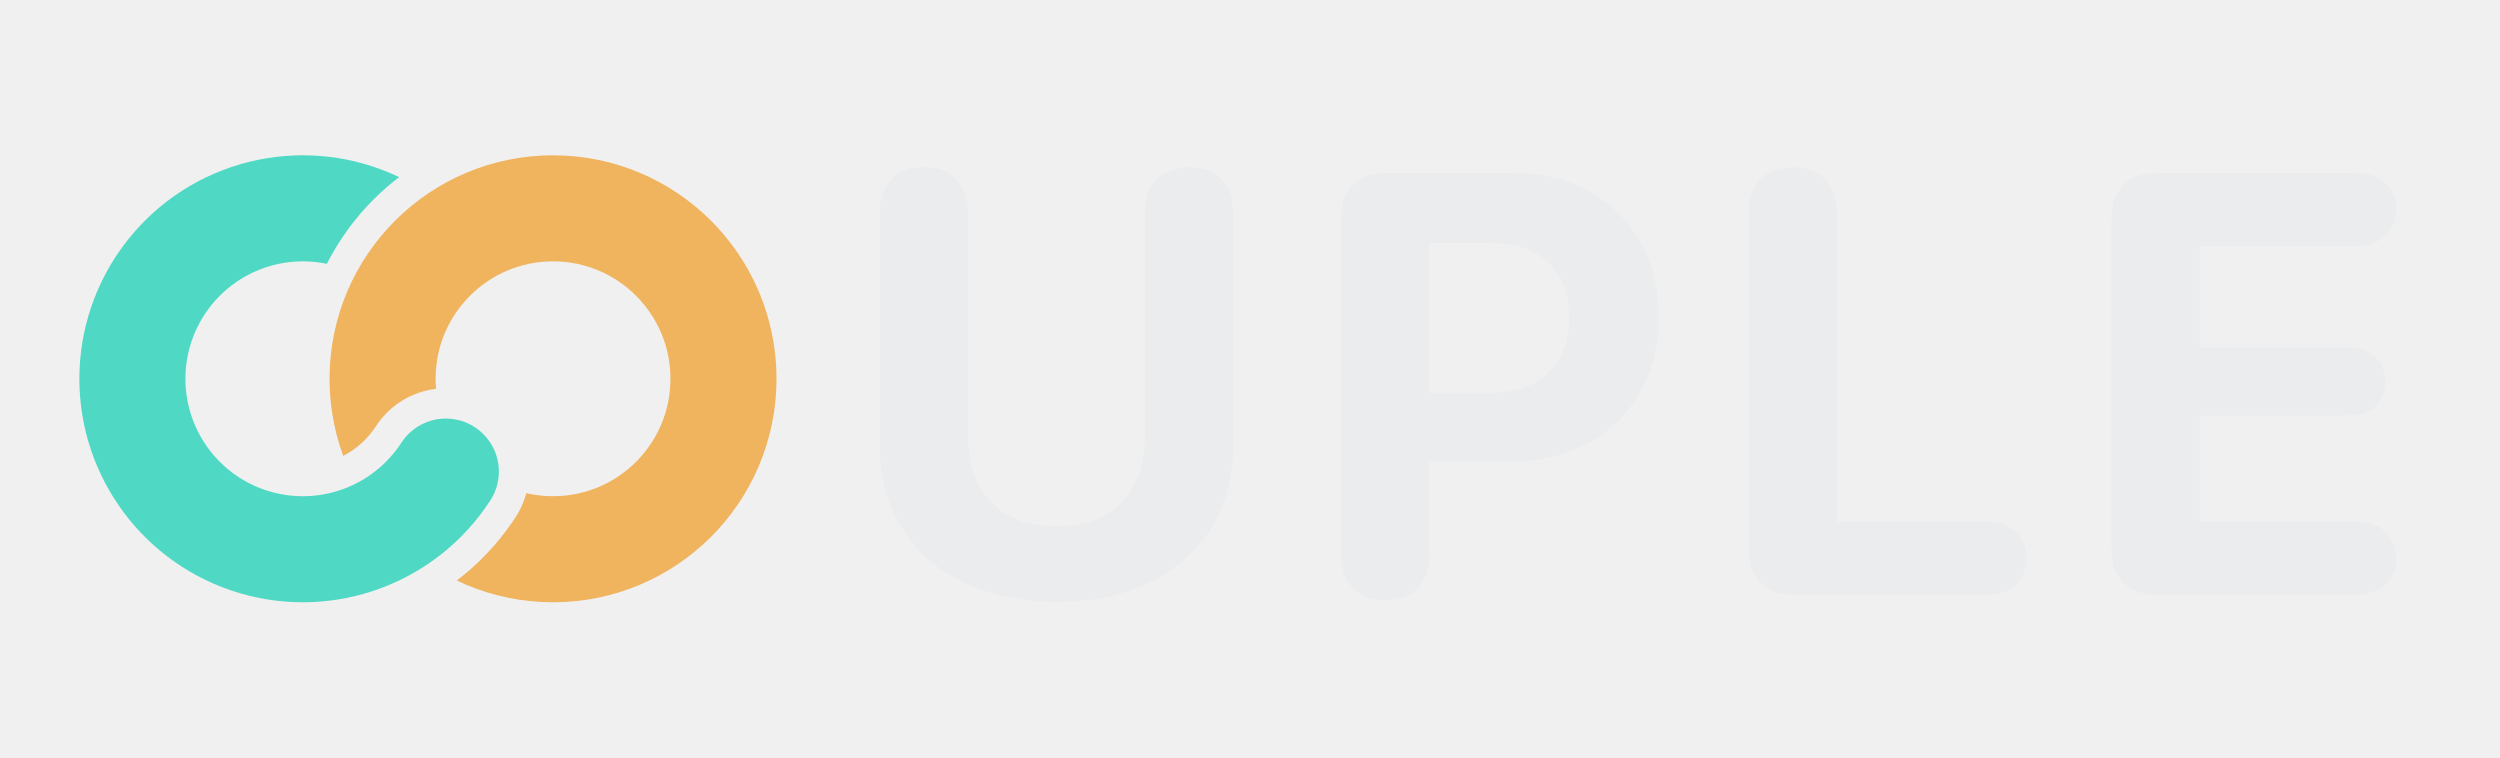
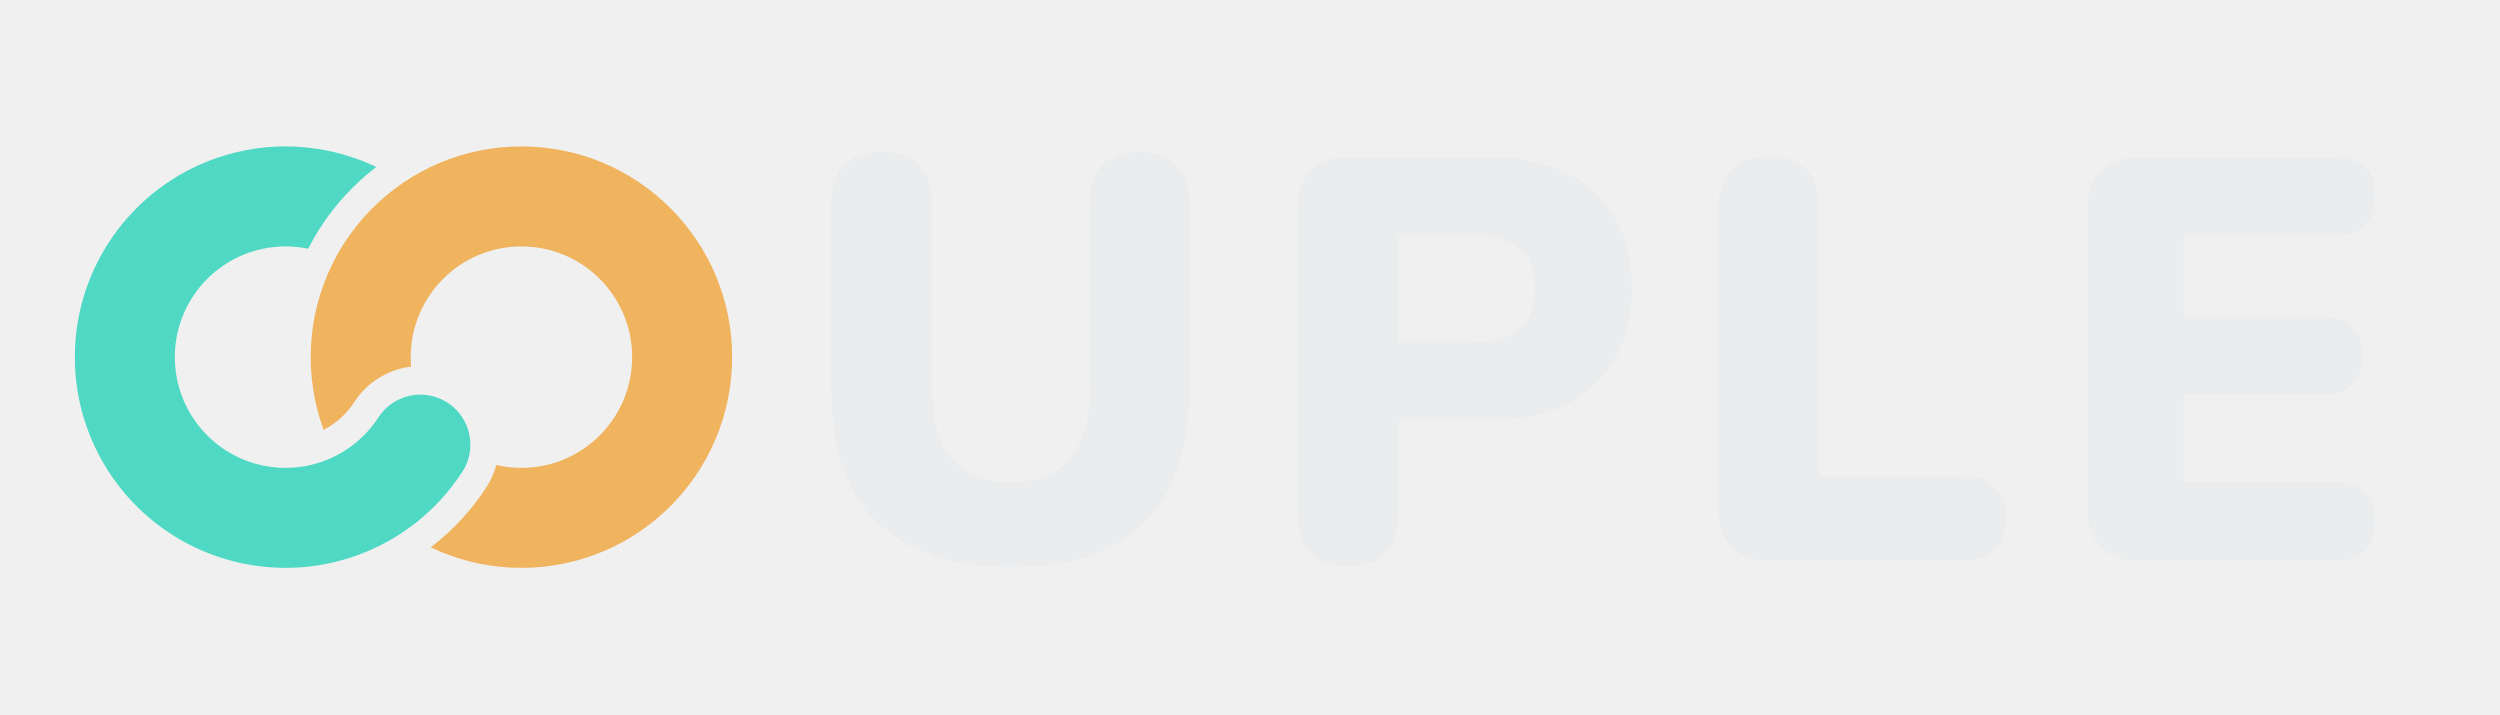
- <svg xmlns="http://www.w3.org/2000/svg" viewBox="0 0 660 200">
+ <svg xmlns="http://www.w3.org/2000/svg" viewBox="0 0 700 200">
  <defs>
-     <mask id="cutTeal" maskUnits="userSpaceOnUse" x="0" y="0" width="660" height="200">
-       <rect x="0" y="0" width="660" height="200" fill="#ffffff" />
+     <mask id="cutTeal" maskUnits="userSpaceOnUse" x="0" y="0" width="700" height="200">
+       <rect x="0" y="0" width="700" height="200" fill="#ffffff" />
      <path d="M138.2 55.7 A45 45 0 0 0 101.7 92.2" fill="none" stroke="#000000" stroke-width="44" />
    </mask>
-     <mask id="cutAmber" maskUnits="userSpaceOnUse" x="0" y="0" width="660" height="200">
-       <rect x="0" y="0" width="660" height="200" fill="#ffffff" />
+     <mask id="cutAmber" maskUnits="userSpaceOnUse" x="0" y="0" width="700" height="200">
+       <rect x="0" y="0" width="700" height="200" fill="#ffffff" />
      <path d="M117.7 124.5 A45 45 0 0 1 76.1 144.8" fill="none" stroke="#000000" stroke-width="44" stroke-linecap="round" />
    </mask>
  </defs>
  <path d="M117.7 75.5 A45 45 0 1 0 117.7 124.5" fill="none" stroke="#4fd9c4" stroke-width="28" stroke-linecap="round" mask="url(#cutTeal)" />
  <circle cx="146" cy="100" r="45" fill="none" stroke="#f0b35e" stroke-width="28" mask="url(#cutAmber)" />
  <g fill="#ebeced">
-     <path d="M278.894 158.89Q293.167 158.89 303.639 153.702Q314.112 148.514 319.821 139.217Q325.53 129.921 325.53 117.654V56.321Q325.53 50.535 322.444 47.353Q319.358 44.17 313.881 44.17Q308.403 44.17 305.317 47.353Q302.231 50.535 302.231 56.321V115.378Q302.231 126.063 296.175 132.505Q290.119 138.947 278.894 138.947Q267.708 138.947 261.632 132.505Q255.557 126.063 255.557 115.378V56.321Q255.557 50.535 252.471 47.353Q249.385 44.17 243.907 44.17Q238.43 44.17 235.344 47.353Q232.258 50.535 232.258 56.321V117.654Q232.258 129.921 237.967 139.217Q243.676 148.514 254.168 153.702Q264.66 158.89 278.894 158.89Z" />
-     <path d="M365.695 158.504Q371.173 158.504 374.259 155.303Q377.345 152.101 377.345 146.354V121.936H398.136Q409.901 121.936 418.831 117.172Q427.761 112.408 432.814 103.825Q437.868 95.243 437.868 83.825Q437.868 72.33 432.988 63.766Q428.108 55.203 419.448 50.439Q410.789 45.675 399.332 45.675H365.695Q360.218 45.675 357.132 48.857Q354.046 52.04 354.046 57.826V146.354Q354.046 152.101 357.132 155.303Q360.218 158.504 365.695 158.504ZM377.345 103.69V64.152H393.16Q403.151 64.152 408.686 69.263Q414.222 74.374 414.222 83.863Q414.222 93.391 408.667 98.541Q403.112 103.69 393.044 103.69Z" />
-     <path d="M473.288 157.0H524.438Q529.221 157.0 532.094 154.435Q534.968 151.87 534.968 147.356Q534.968 142.843 532.056 140.278Q529.144 137.713 524.438 137.713H484.938V56.321Q484.938 50.535 481.852 47.353Q478.766 44.17 473.288 44.17Q467.811 44.17 464.725 47.353Q461.639 50.535 461.639 56.321V144.849Q461.639 150.597 464.725 153.798Q467.811 157.0 473.288 157.0Z" />
-     <path d="M569.077 157.0H622.001Q626.784 157.0 629.658 154.435Q632.532 151.87 632.532 147.356Q632.532 142.843 629.619 140.278Q626.707 137.713 622.001 137.713H580.727V109.669H619.957Q624.393 109.669 627.035 107.278Q629.677 104.886 629.677 100.72Q629.677 96.516 627.016 94.143Q624.354 91.771 619.957 91.771H580.727V64.962H622.001Q626.707 64.962 629.619 62.397Q632.532 59.832 632.532 55.318Q632.532 50.805 629.658 48.24Q626.784 45.675 622.001 45.675H569.077Q563.6 45.675 560.514 48.857Q557.428 52.04 557.428 57.826V144.849Q557.428 150.597 560.514 153.798Q563.6 157.0 569.077 157.0Z" />
+     <path d="M283.109 158.781Q270.872 158.781 261.485 155.647Q252.098 152.512 245.65 146.323Q239.202 140.134 235.978 130.8Q232.754 121.467 232.754 109.07V56.888Q232.754 49.812 236.426 46.175Q240.098 42.539 246.942 42.539Q253.787 42.539 257.414 46.175Q261.041 49.812 261.041 56.888V109.357Q261.041 122.083 266.718 128.535Q272.396 134.987 283.109 134.987Q293.822 134.987 299.464 128.535Q305.106 122.083 305.106 109.357V56.888Q305.106 49.812 308.733 46.175Q312.36 42.539 319.115 42.539Q325.799 42.539 329.382 46.175Q332.964 49.812 332.964 56.888V109.07Q332.964 125.582 327.327 136.678Q321.689 147.775 310.575 153.278Q299.46 158.781 283.109 158.781Z" />
+     <path d="M377.476 158.461Q370.631 158.461 366.959 154.673Q363.287 150.886 363.287 144.041V58.348Q363.287 51.344 367.039 47.672Q370.791 44.0 377.636 44.0H416.979Q436.108 44.0 446.518 53.788Q456.929 63.575 456.929 80.781Q456.929 97.986 446.518 107.809Q436.108 117.633 416.979 117.633H391.574V144.041Q391.574 150.886 388.027 154.673Q384.48 158.461 377.476 158.461ZM391.574 95.817H411.987Q420.742 95.817 425.325 92.045Q429.908 88.273 429.908 80.781Q429.908 73.2 425.325 69.508Q420.742 65.816 411.987 65.816H391.574Z" />
+     <path d="M495.507 157.0Q488.662 157.0 484.91 153.213Q481.158 149.425 481.158 142.581V58.136Q481.158 51.131 484.83 47.459Q488.502 43.787 495.346 43.787Q502.191 43.787 505.818 47.459Q509.445 51.131 509.445 58.136V133.366H549.586Q555.432 133.366 558.56 136.414Q561.688 139.462 561.688 145.148Q561.688 150.833 558.56 153.917Q555.432 157.0 549.586 157.0Z" />
+     <path d="M599.183 157.0Q592.018 157.0 588.231 153.213Q584.443 149.425 584.443 142.26V58.74Q584.443 51.575 588.231 47.787Q592.018 44.0 599.183 44.0H653.993Q659.429 44.0 662.263 46.798Q665.097 49.596 665.097 54.872Q665.097 60.219 662.263 63.053Q659.429 65.887 653.993 65.887H611.482V88.675H650.378Q655.885 88.675 658.683 91.473Q661.481 94.272 661.481 99.618Q661.481 104.965 658.683 107.764Q655.885 110.562 650.378 110.562H611.482V135.113H653.993Q659.429 135.113 662.263 137.912Q665.097 140.71 665.097 146.057Q665.097 151.404 662.263 154.202Q659.429 157.0 653.993 157.0Z" />
  </g>
</svg>
